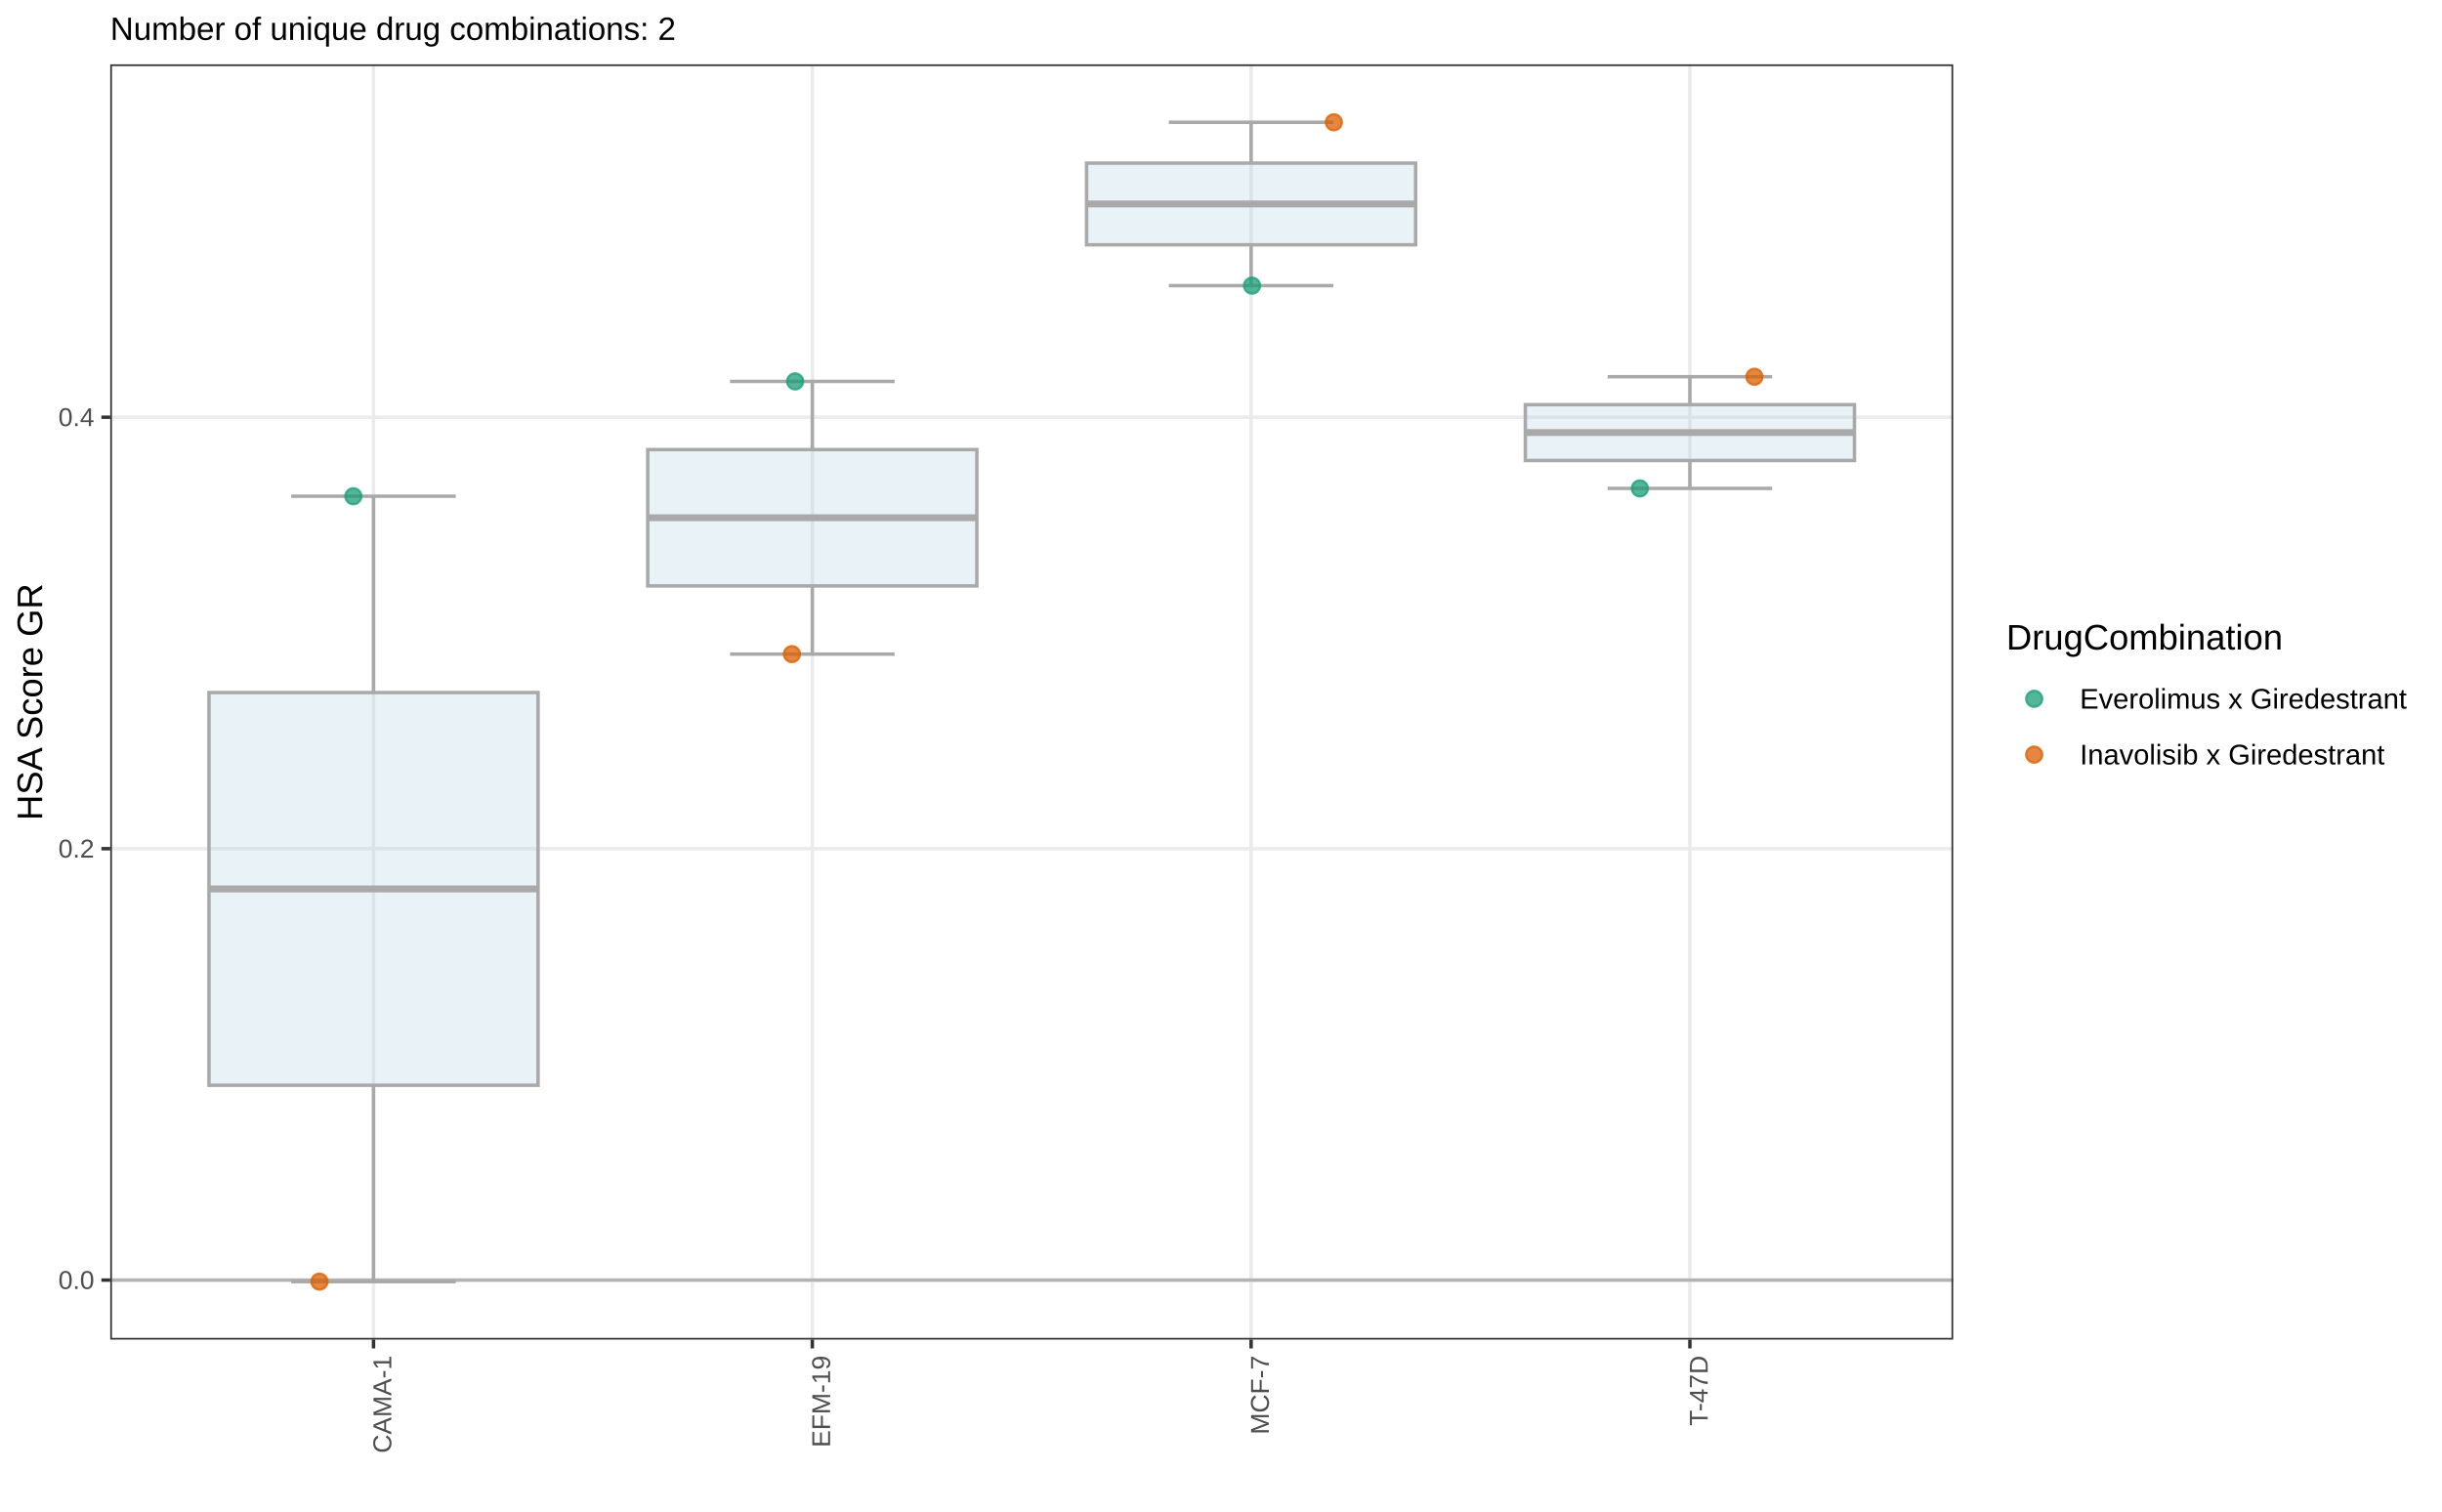
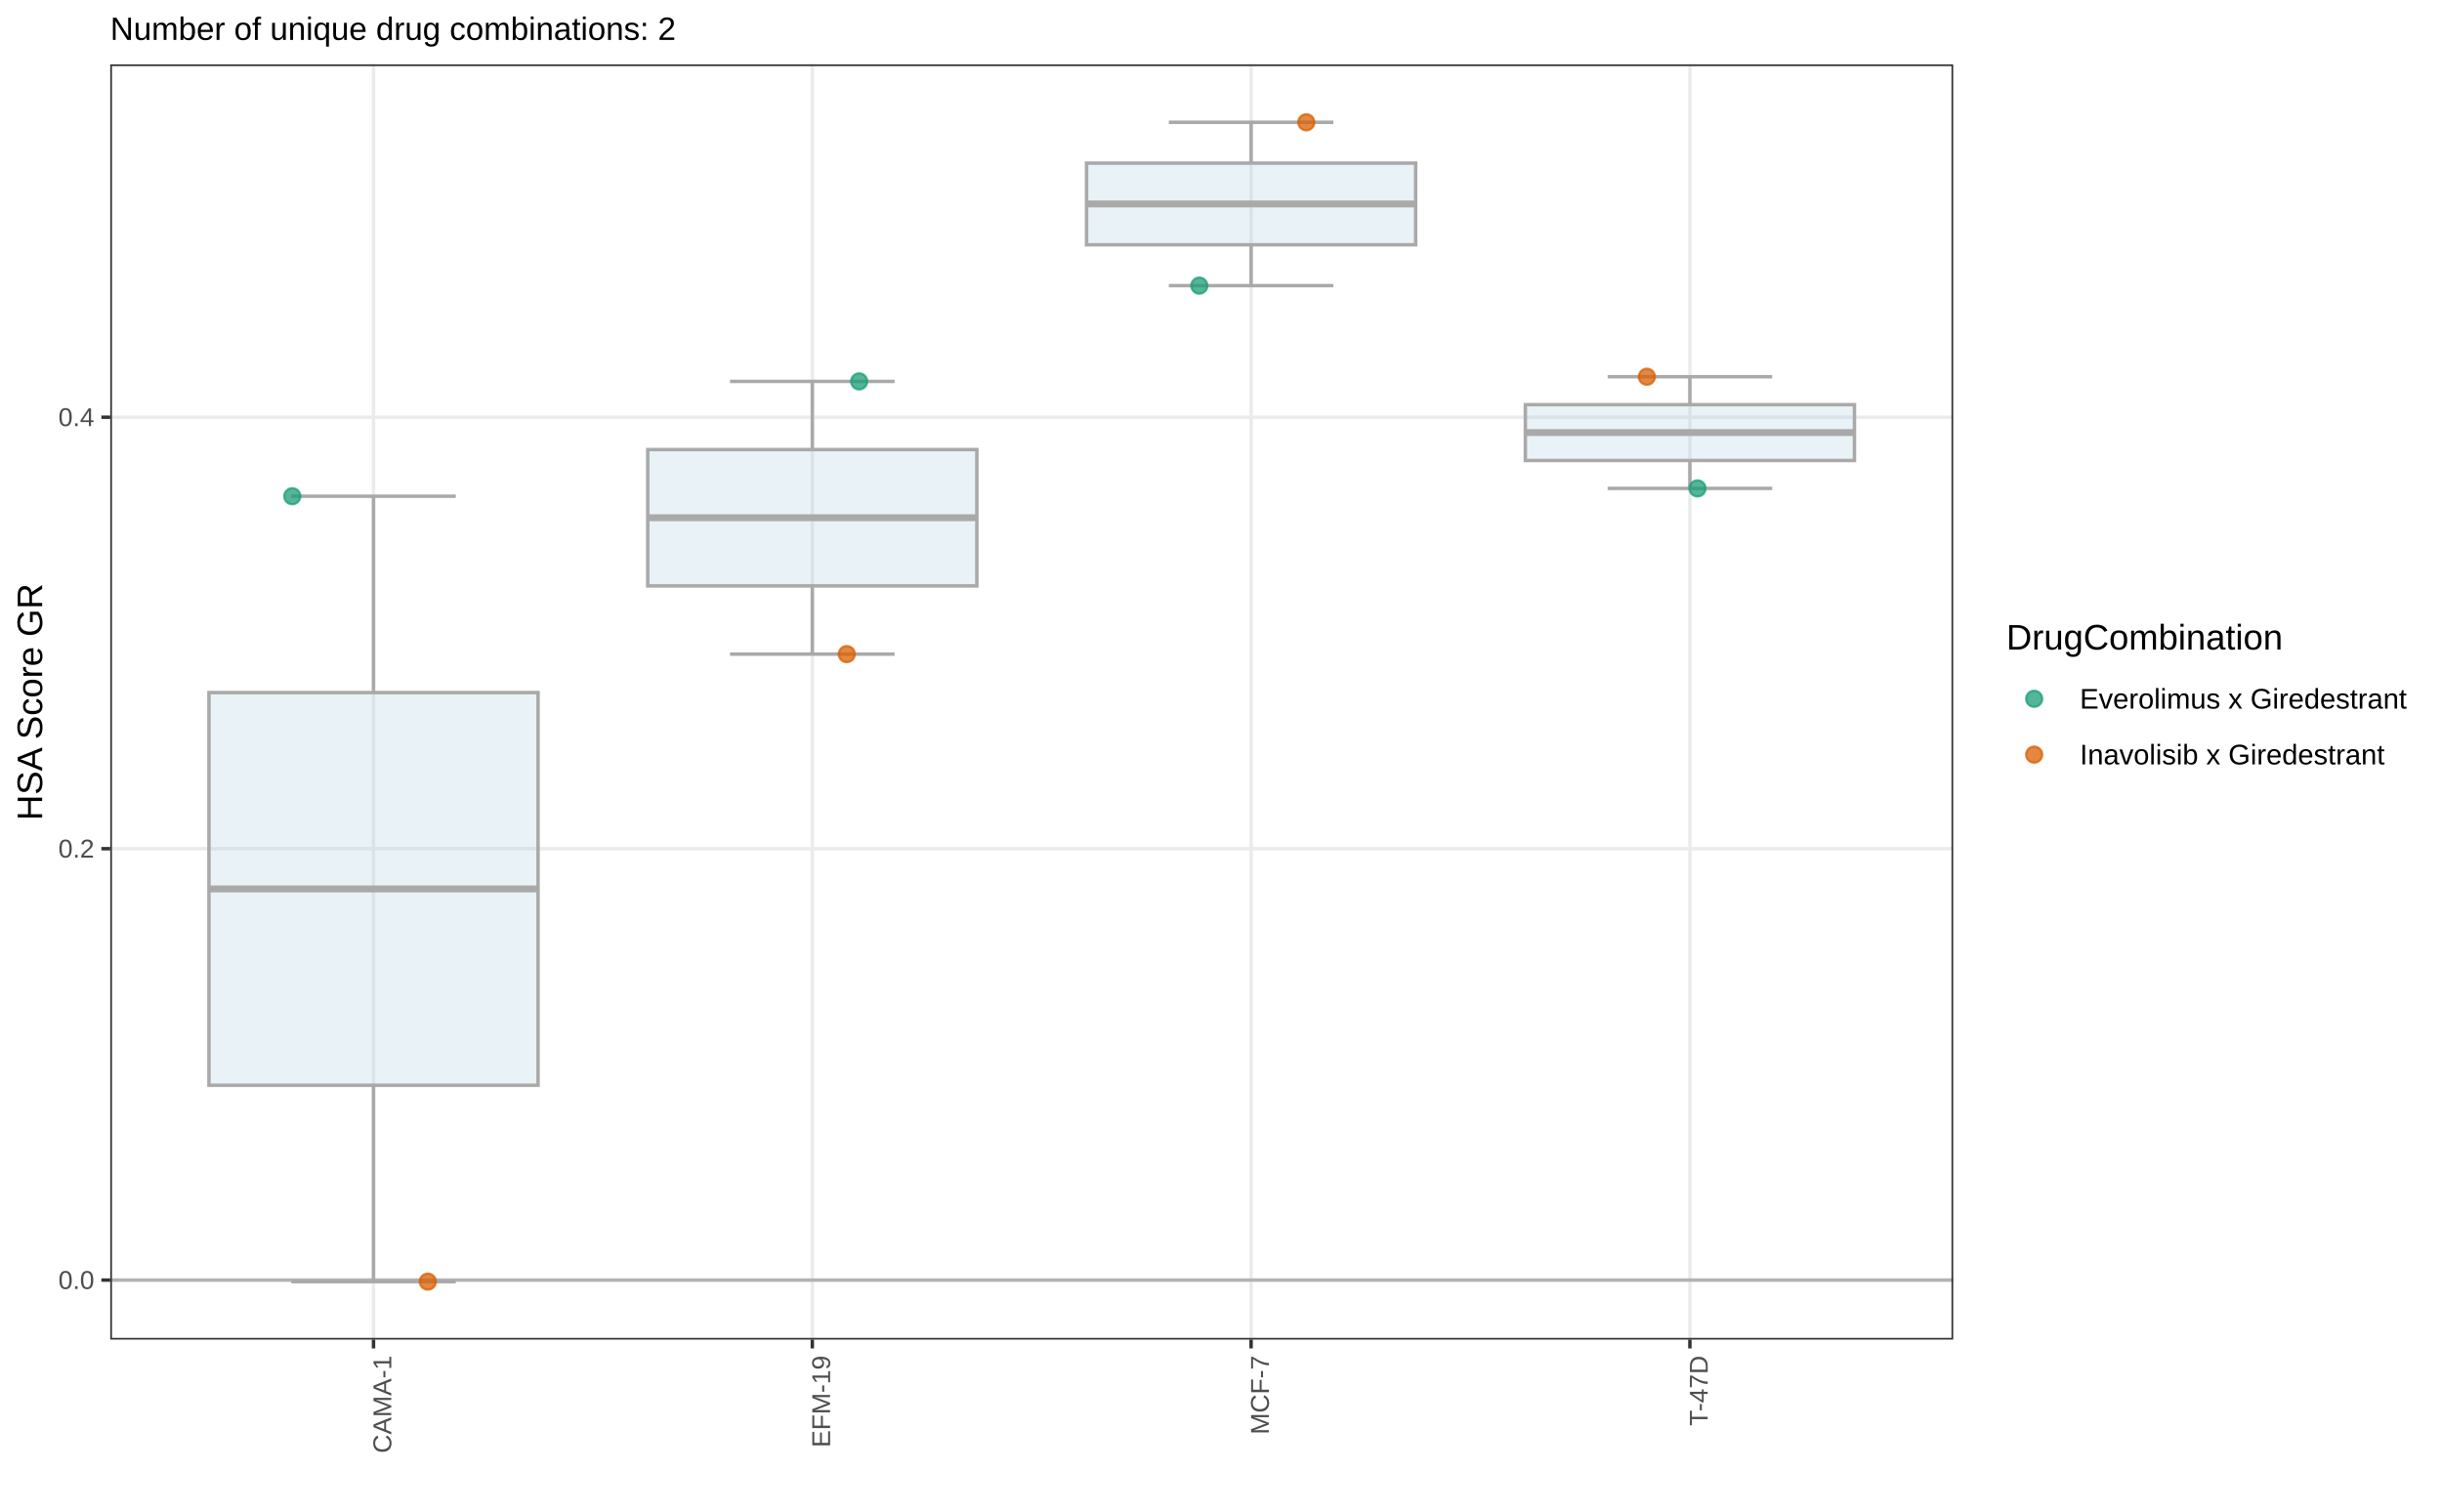
<svg xmlns="http://www.w3.org/2000/svg" width="756.00pt" height="468.00pt" viewBox="0 0 756.00 468.00">
  <g class="svglite">
    <defs>
      <style type="text/css">
    .svglite line, .svglite polyline, .svglite polygon, .svglite path, .svglite rect, .svglite circle {
      fill: none;
      stroke: #000000;
      stroke-linecap: round;
      stroke-linejoin: round;
      stroke-miterlimit: 10.00;
    }
    .svglite text {
      white-space: pre;
    }
    .svglite g.glyphgroup path {
      fill: inherit;
      stroke: none;
    }
  </style>
    </defs>
    <rect width="100%" height="100%" style="stroke: none; fill: #FFFFFF;" />
    <defs>
      <clipPath id="cpMC4wMHw3NTYuMDB8MC4wMHw0NjguMDA=">
        <rect x="0.00" y="0.00" width="756.00" height="468.00" />
      </clipPath>
    </defs>
    <g clip-path="url(#cpMC4wMHw3NTYuMDB8MC4wMHw0NjguMDA=)">
      <rect x="0.00" y="-0" width="756.00" height="468.00" style="stroke-width: 1.07; stroke: #FFFFFF; fill: #FFFFFF;" />
    </g>
    <defs>
      <clipPath id="cpMzQuMTN8NjA0LjY3fDE5LjkyfDQxNC43Mw==">
        <rect x="34.13" y="19.92" width="570.55" height="394.82" />
      </clipPath>
    </defs>
    <g clip-path="url(#cpMzQuMTN8NjA0LjY3fDE5LjkyfDQxNC43Mw==)">
      <rect x="34.13" y="19.92" width="570.55" height="394.82" style="stroke-width: 1.07; stroke: none; fill: #FFFFFF;" />
      <polyline points="34.13,396.32 604.67,396.32 " style="stroke-width: 1.07; stroke: #EBEBEB; stroke-linecap: butt;" />
      <polyline points="34.13,262.75 604.67,262.75 " style="stroke-width: 1.07; stroke: #EBEBEB; stroke-linecap: butt;" />
      <polyline points="34.13,129.17 604.67,129.17 " style="stroke-width: 1.07; stroke: #EBEBEB; stroke-linecap: butt;" />
      <polyline points="115.63,414.73 115.63,19.92 " style="stroke-width: 1.07; stroke: #EBEBEB; stroke-linecap: butt;" />
      <polyline points="251.48,414.73 251.48,19.92 " style="stroke-width: 1.07; stroke: #EBEBEB; stroke-linecap: butt;" />
      <polyline points="387.32,414.73 387.32,19.92 " style="stroke-width: 1.07; stroke: #EBEBEB; stroke-linecap: butt;" />
      <polyline points="523.16,414.73 523.16,19.92 " style="stroke-width: 1.07; stroke: #EBEBEB; stroke-linecap: butt;" />
      <line x1="34.13" y1="396.32" x2="604.67" y2="396.32" style="stroke-width: 1.07; stroke: #B3B3B3; stroke-linecap: butt;" />
      <line x1="90.16" y1="153.63" x2="141.10" y2="153.63" style="stroke-width: 1.07; stroke: #A9A9A9; stroke-linecap: butt;" />
      <line x1="90.16" y1="396.79" x2="141.10" y2="396.79" style="stroke-width: 1.07; stroke: #A9A9A9; stroke-linecap: butt;" />
      <line x1="115.63" y1="214.42" x2="115.63" y2="153.63" style="stroke-width: 1.07; stroke: #A9A9A9; stroke-linecap: butt;" />
      <line x1="115.63" y1="336.00" x2="115.63" y2="396.79" style="stroke-width: 1.07; stroke: #A9A9A9; stroke-linecap: butt;" />
      <polygon points="64.69,214.42 64.69,336.00 166.57,336.00 166.57,214.42 64.69,214.42 " style="stroke-width: 1.07; stroke: #A9A9A9; stroke-linecap: butt; stroke-linejoin: miter; fill: #A6CEE3; fill-opacity: 0.25;" />
      <line x1="64.69" y1="275.21" x2="166.57" y2="275.21" style="stroke-width: 2.13; stroke: #A9A9A9; stroke-linecap: butt; stroke-linejoin: miter;" />
      <line x1="226.01" y1="118.08" x2="276.95" y2="118.08" style="stroke-width: 1.07; stroke: #A9A9A9; stroke-linecap: butt;" />
      <line x1="226.01" y1="202.51" x2="276.95" y2="202.51" style="stroke-width: 1.07; stroke: #A9A9A9; stroke-linecap: butt;" />
      <line x1="251.48" y1="139.19" x2="251.48" y2="118.08" style="stroke-width: 1.07; stroke: #A9A9A9; stroke-linecap: butt;" />
      <line x1="251.48" y1="181.40" x2="251.48" y2="202.51" style="stroke-width: 1.07; stroke: #A9A9A9; stroke-linecap: butt;" />
      <polygon points="200.53,139.19 200.53,181.40 302.42,181.40 302.42,139.19 200.53,139.19 " style="stroke-width: 1.07; stroke: #A9A9A9; stroke-linecap: butt; stroke-linejoin: miter; fill: #A6CEE3; fill-opacity: 0.25;" />
      <line x1="200.53" y1="160.29" x2="302.42" y2="160.29" style="stroke-width: 2.13; stroke: #A9A9A9; stroke-linecap: butt; stroke-linejoin: miter;" />
      <line x1="361.85" y1="37.86" x2="412.79" y2="37.86" style="stroke-width: 1.07; stroke: #A9A9A9; stroke-linecap: butt;" />
      <line x1="361.85" y1="88.43" x2="412.79" y2="88.43" style="stroke-width: 1.07; stroke: #A9A9A9; stroke-linecap: butt;" />
      <line x1="387.32" y1="50.50" x2="387.32" y2="37.86" style="stroke-width: 1.07; stroke: #A9A9A9; stroke-linecap: butt;" />
      <line x1="387.32" y1="75.79" x2="387.32" y2="88.43" style="stroke-width: 1.07; stroke: #A9A9A9; stroke-linecap: butt;" />
      <polygon points="336.38,50.50 336.38,75.79 438.26,75.79 438.26,50.50 336.38,50.50 " style="stroke-width: 1.07; stroke: #A9A9A9; stroke-linecap: butt; stroke-linejoin: miter; fill: #A6CEE3; fill-opacity: 0.25;" />
      <line x1="336.38" y1="63.14" x2="438.26" y2="63.14" style="stroke-width: 2.13; stroke: #A9A9A9; stroke-linecap: butt; stroke-linejoin: miter;" />
      <line x1="497.69" y1="116.64" x2="548.64" y2="116.64" style="stroke-width: 1.07; stroke: #A9A9A9; stroke-linecap: butt;" />
      <line x1="497.69" y1="151.21" x2="548.64" y2="151.21" style="stroke-width: 1.07; stroke: #A9A9A9; stroke-linecap: butt;" />
      <line x1="523.16" y1="125.28" x2="523.16" y2="116.64" style="stroke-width: 1.07; stroke: #A9A9A9; stroke-linecap: butt;" />
      <line x1="523.16" y1="142.57" x2="523.16" y2="151.21" style="stroke-width: 1.07; stroke: #A9A9A9; stroke-linecap: butt;" />
      <polygon points="472.22,125.28 472.22,142.57 574.11,142.57 574.11,125.28 472.22,125.28 " style="stroke-width: 1.07; stroke: #A9A9A9; stroke-linecap: butt; stroke-linejoin: miter; fill: #A6CEE3; fill-opacity: 0.25;" />
      <line x1="472.22" y1="133.92" x2="574.11" y2="133.92" style="stroke-width: 2.13; stroke: #A9A9A9; stroke-linecap: butt; stroke-linejoin: miter;" />
-       <circle cx="387.60" cy="88.43" r="2.49" style="stroke-width: 0.71; stroke: #1B9E77; stroke-opacity: 0.75; fill: #1B9E77; fill-opacity: 0.75;" />
-       <circle cx="412.94" cy="37.86" r="2.49" style="stroke-width: 0.71; stroke: #D95F02; stroke-opacity: 0.75; fill: #D95F02; fill-opacity: 0.75;" />
-       <circle cx="507.67" cy="151.21" r="2.49" style="stroke-width: 0.71; stroke: #1B9E77; stroke-opacity: 0.75; fill: #1B9E77; fill-opacity: 0.75;" />
-       <circle cx="543.14" cy="116.64" r="2.49" style="stroke-width: 0.71; stroke: #D95F02; stroke-opacity: 0.75; fill: #D95F02; fill-opacity: 0.75;" />
-       <circle cx="109.39" cy="153.63" r="2.49" style="stroke-width: 0.71; stroke: #1B9E77; stroke-opacity: 0.75; fill: #1B9E77; fill-opacity: 0.75;" />
-       <circle cx="98.91" cy="396.79" r="2.49" style="stroke-width: 0.71; stroke: #D95F02; stroke-opacity: 0.75; fill: #D95F02; fill-opacity: 0.75;" />
-       <circle cx="246.16" cy="118.08" r="2.49" style="stroke-width: 0.71; stroke: #1B9E77; stroke-opacity: 0.75; fill: #1B9E77; fill-opacity: 0.75;" />
-       <circle cx="245.17" cy="202.51" r="2.49" style="stroke-width: 0.71; stroke: #D95F02; stroke-opacity: 0.75; fill: #D95F02; fill-opacity: 0.75;" />
+       <circle cx="90.49" cy="153.63" r="2.49" style="stroke-width: 0.71; stroke: #1B9E77; stroke-opacity: 0.75; fill: #1B9E77; fill-opacity: 0.75;" />
+       <circle cx="132.44" cy="396.79" r="2.49" style="stroke-width: 0.71; stroke: #D95F02; stroke-opacity: 0.75; fill: #D95F02; fill-opacity: 0.75;" />
+       <circle cx="265.98" cy="118.08" r="2.49" style="stroke-width: 0.71; stroke: #1B9E77; stroke-opacity: 0.75; fill: #1B9E77; fill-opacity: 0.75;" />
+       <circle cx="262.15" cy="202.51" r="2.49" style="stroke-width: 0.71; stroke: #D95F02; stroke-opacity: 0.75; fill: #D95F02; fill-opacity: 0.75;" />
+       <circle cx="371.29" cy="88.43" r="2.49" style="stroke-width: 0.71; stroke: #1B9E77; stroke-opacity: 0.75; fill: #1B9E77; fill-opacity: 0.75;" />
+       <circle cx="404.41" cy="37.86" r="2.49" style="stroke-width: 0.71; stroke: #D95F02; stroke-opacity: 0.75; fill: #D95F02; fill-opacity: 0.75;" />
+       <circle cx="525.52" cy="151.21" r="2.49" style="stroke-width: 0.71; stroke: #1B9E77; stroke-opacity: 0.75; fill: #1B9E77; fill-opacity: 0.75;" />
+       <circle cx="509.84" cy="116.64" r="2.49" style="stroke-width: 0.71; stroke: #D95F02; stroke-opacity: 0.75; fill: #D95F02; fill-opacity: 0.75;" />
      <rect x="34.13" y="19.92" width="570.55" height="394.82" style="stroke-width: 1.07; stroke: #333333;" />
    </g>
    <g clip-path="url(#cpMC4wMHw3NTYuMDB8MC4wMHw0NjguMDA=)">
      <text x="29.19" y="399.07" text-anchor="end" style="font-size: 8.00px;fill: #4D4D4D; font-family: &quot;Liberation Sans&quot;;" textLength="11.12px" lengthAdjust="spacingAndGlyphs">0.0</text>
      <text x="29.19" y="265.50" text-anchor="end" style="font-size: 8.00px;fill: #4D4D4D; font-family: &quot;Liberation Sans&quot;;" textLength="11.12px" lengthAdjust="spacingAndGlyphs">0.2</text>
      <text x="29.19" y="131.92" text-anchor="end" style="font-size: 8.00px;fill: #4D4D4D; font-family: &quot;Liberation Sans&quot;;" textLength="11.12px" lengthAdjust="spacingAndGlyphs">0.4</text>
      <polyline points="31.39,396.32 34.13,396.32 " style="stroke-width: 1.07; stroke: #333333; stroke-linecap: butt;" />
      <polyline points="31.39,262.75 34.13,262.75 " style="stroke-width: 1.07; stroke: #333333; stroke-linecap: butt;" />
      <polyline points="31.39,129.17 34.13,129.17 " style="stroke-width: 1.07; stroke: #333333; stroke-linecap: butt;" />
      <polyline points="115.63,417.47 115.63,414.73 " style="stroke-width: 1.07; stroke: #333333; stroke-linecap: butt;" />
      <polyline points="251.48,417.47 251.48,414.73 " style="stroke-width: 1.07; stroke: #333333; stroke-linecap: butt;" />
      <polyline points="387.32,417.47 387.32,414.73 " style="stroke-width: 1.07; stroke: #333333; stroke-linecap: butt;" />
      <polyline points="523.16,417.47 523.16,414.73 " style="stroke-width: 1.07; stroke: #333333; stroke-linecap: butt;" />
      <text transform="translate(121.13,419.67) rotate(-90)" text-anchor="end" style="font-size: 8.00px;fill: #4D4D4D; font-family: &quot;Liberation Sans&quot;;" textLength="30.27px" lengthAdjust="spacingAndGlyphs">CAMA-1</text>
      <text transform="translate(256.98,419.67) rotate(-90)" text-anchor="end" style="font-size: 8.00px;fill: #4D4D4D; font-family: &quot;Liberation Sans&quot;;" textLength="28.48px" lengthAdjust="spacingAndGlyphs">EFM-19</text>
      <text transform="translate(392.82,419.67) rotate(-90)" text-anchor="end" style="font-size: 8.00px;fill: #4D4D4D; font-family: &quot;Liberation Sans&quot;;" textLength="24.47px" lengthAdjust="spacingAndGlyphs">MCF-7</text>
      <text transform="translate(528.67,419.67) rotate(-90)" text-anchor="end" style="font-size: 8.00px;fill: #4D4D4D; font-family: &quot;Liberation Sans&quot;;" textLength="21.80px" lengthAdjust="spacingAndGlyphs">T-47D</text>
      <text transform="translate(13.05,217.32) rotate(-90)" text-anchor="middle" style="font-size: 11.00px; font-family: &quot;Liberation Sans&quot;;" textLength="73.39px" lengthAdjust="spacingAndGlyphs">HSA Score GR</text>
      <rect x="615.63" y="186.90" width="134.89" height="60.85" style="stroke-width: 1.07; stroke: none; fill: #FFFFFF;" />
      <text x="621.11" y="201.09" style="font-size: 11.00px; font-family: &quot;Liberation Sans&quot;;" textLength="85.62px" lengthAdjust="spacingAndGlyphs">DrugCombination</text>
      <rect x="621.11" y="207.71" width="17.28" height="17.28" style="stroke-width: 1.07; stroke: none; fill: #FFFFFF;" />
      <circle cx="629.75" cy="216.35" r="2.49" style="stroke-width: 0.71; stroke: #1B9E77; stroke-opacity: 0.75; fill: #1B9E77; fill-opacity: 0.75;" />
      <rect x="621.11" y="224.99" width="17.28" height="17.28" style="stroke-width: 1.07; stroke: none; fill: #FFFFFF;" />
      <circle cx="629.75" cy="233.63" r="2.49" style="stroke-width: 0.71; stroke: #D95F02; stroke-opacity: 0.75; fill: #D95F02; fill-opacity: 0.75;" />
      <text x="643.87" y="219.38" style="font-size: 8.80px; font-family: &quot;Liberation Sans&quot;;" textLength="101.17px" lengthAdjust="spacingAndGlyphs">Everolimus x Giredestrant</text>
      <text x="643.87" y="236.66" style="font-size: 8.80px; font-family: &quot;Liberation Sans&quot;;" textLength="94.33px" lengthAdjust="spacingAndGlyphs">Inavolisib x Giredestrant</text>
      <text x="34.13" y="12.36" style="font-size: 10.00px; font-family: &quot;Liberation Sans&quot;;" textLength="175.12px" lengthAdjust="spacingAndGlyphs">Number of unique drug combinations: 2</text>
    </g>
  </g>
</svg>
